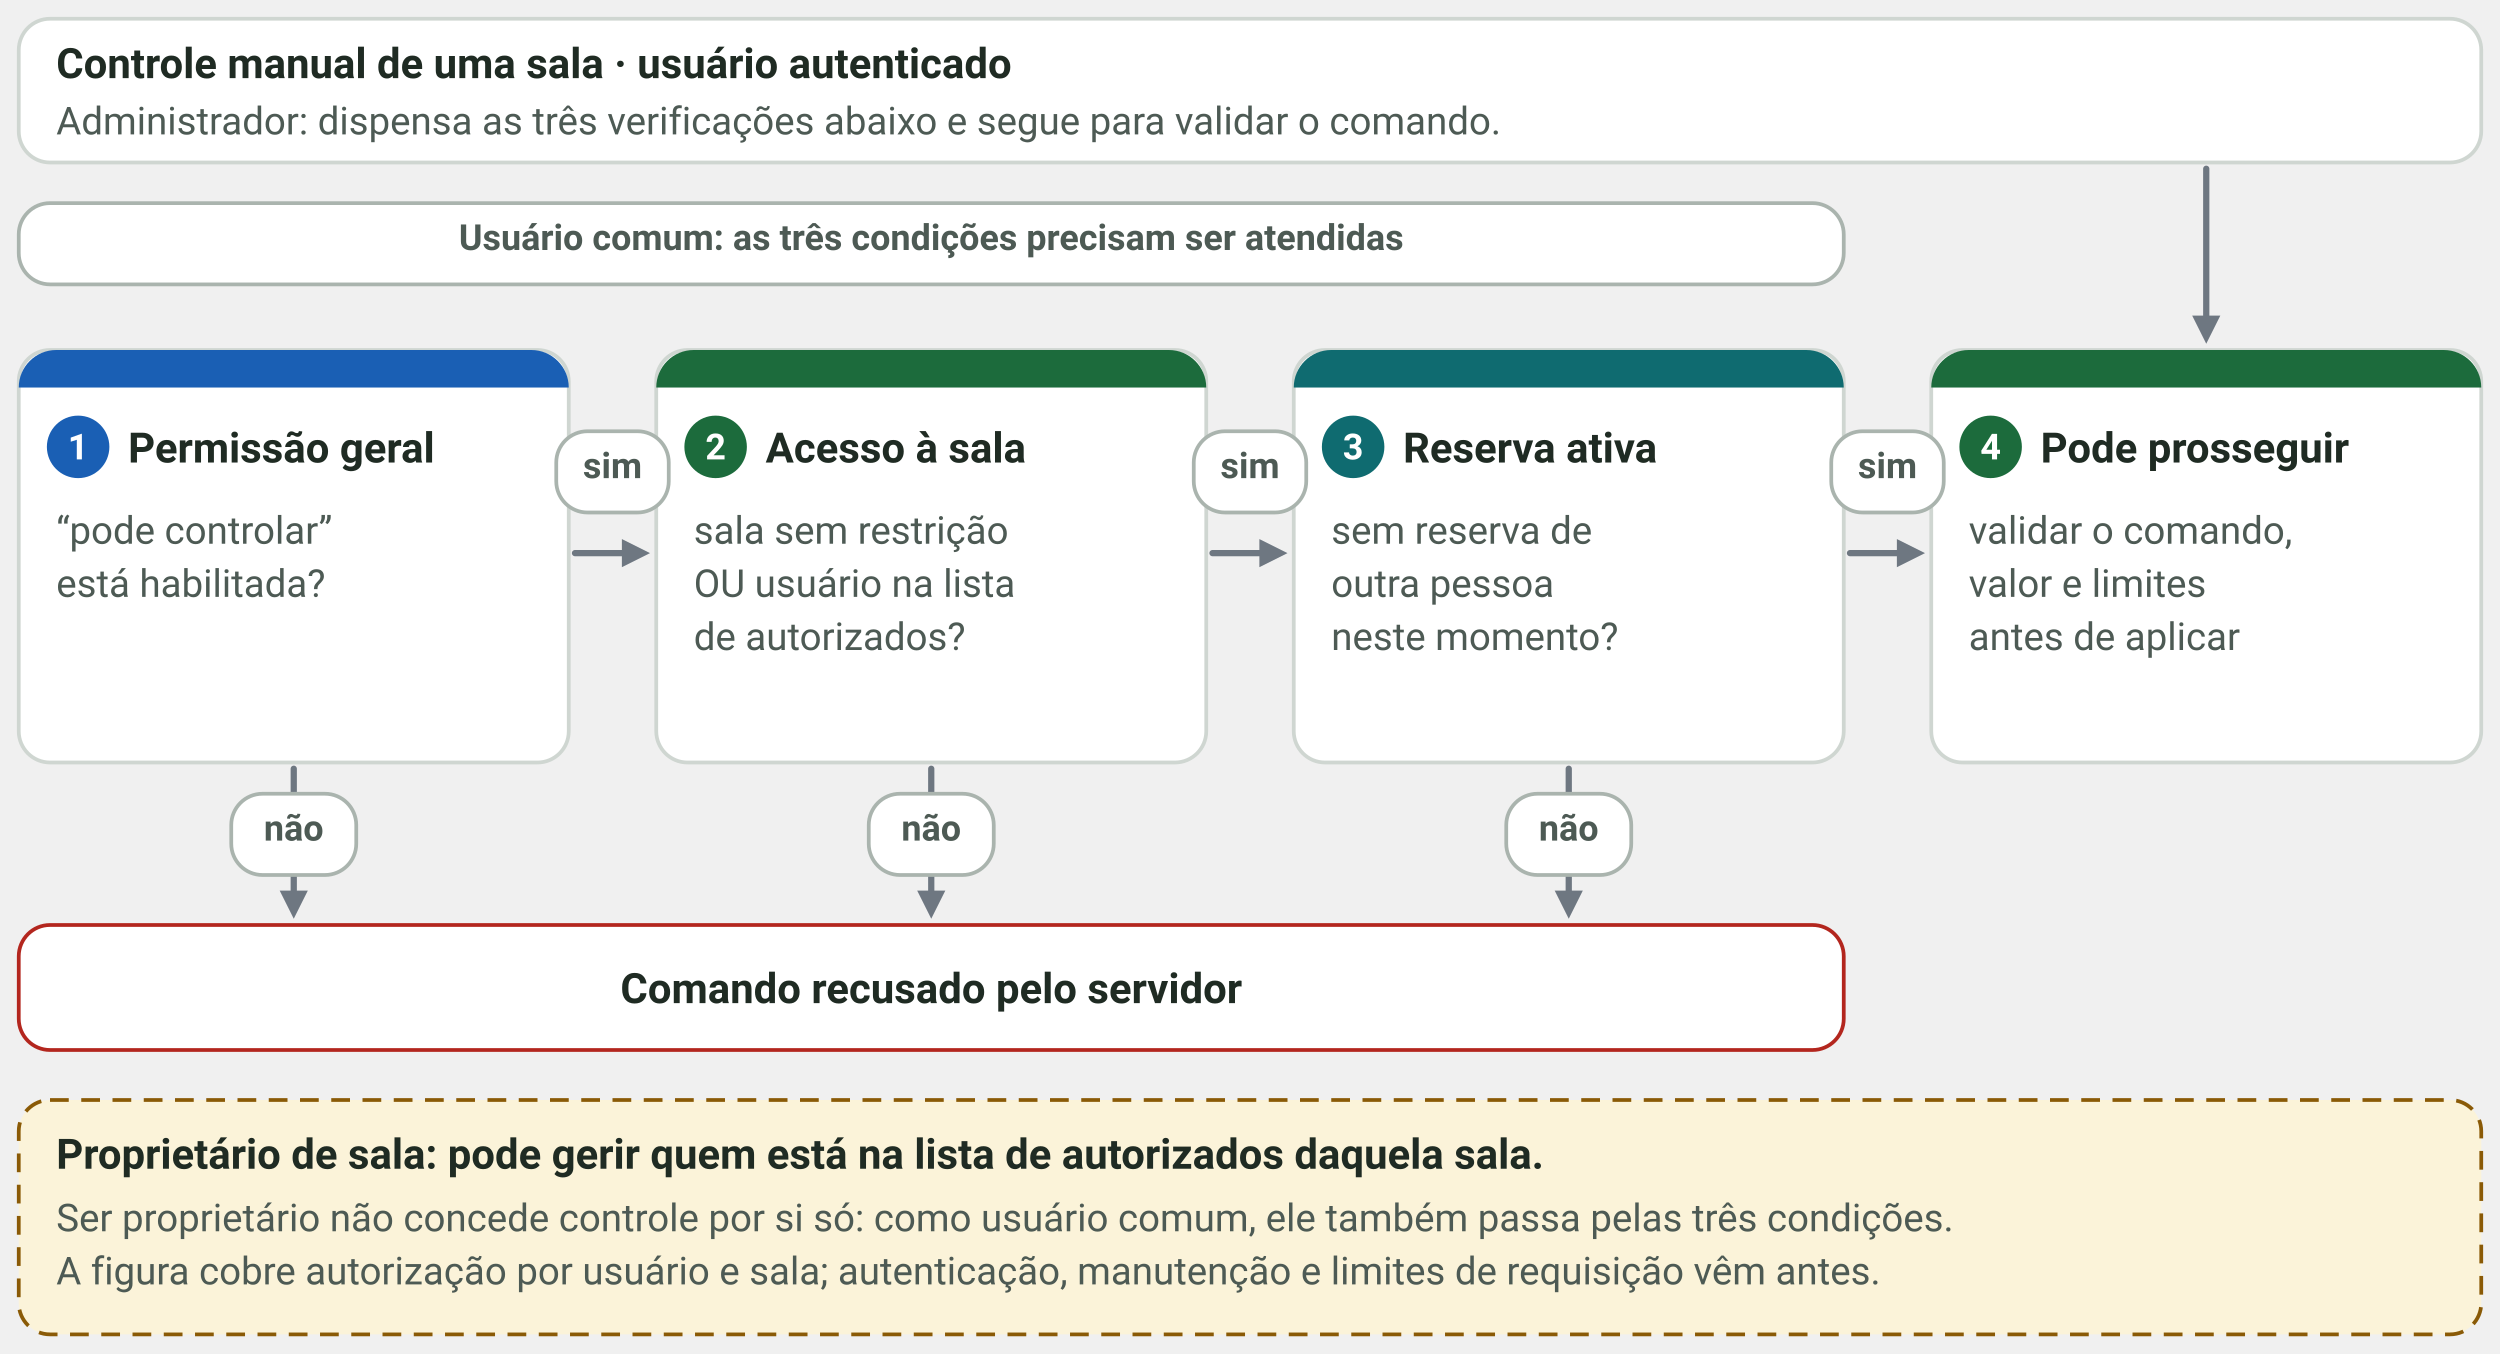
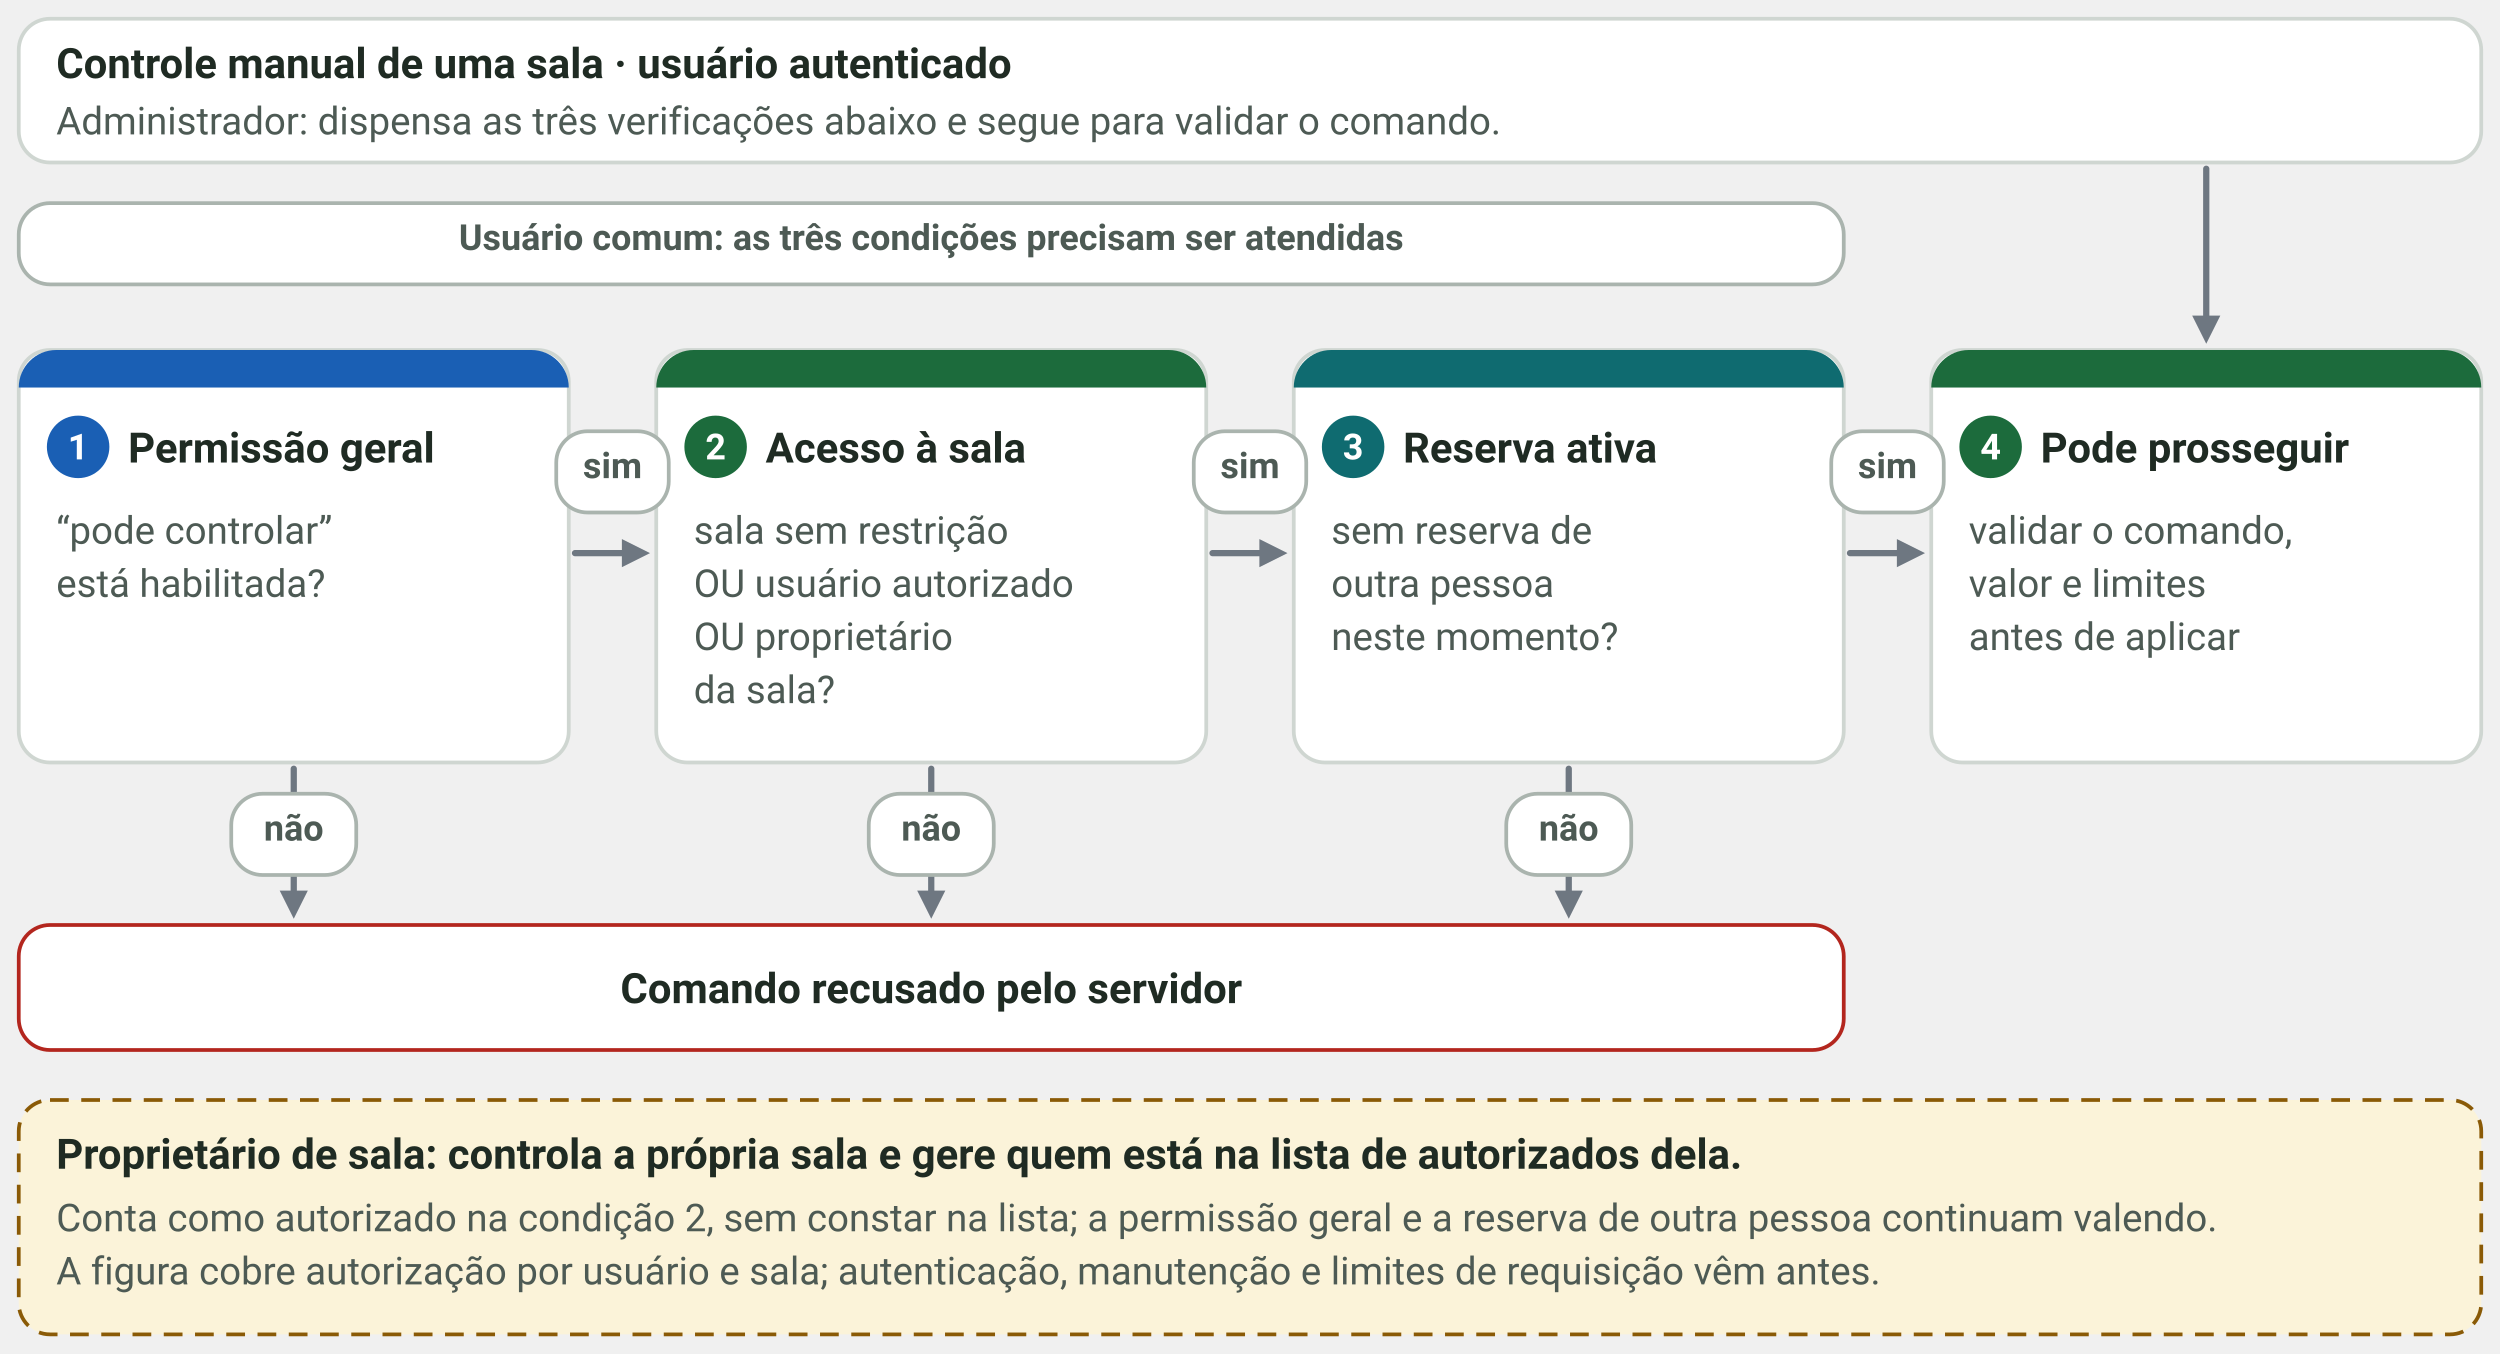
<svg xmlns="http://www.w3.org/2000/svg" width="800" height="433" viewBox="0 0 800 433" role="img" aria-labelledby="t d">
  <style>
    text { font-family: system-ui, -apple-system, "Segoe UI", Roboto, Helvetica, Arial, sans-serif; fill: #1f2b23; }
    .cartao { fill: #ffffff; stroke: #cfd6d1; stroke-width: 1; }
    .titulo { font-size: 13.4px; font-weight: 700; }
    .corpo { font-size: 12.3px; fill: #4d5a54; }
    .fraco { font-size: 11.3px; fill: #62706a; font-style: italic; }
    .mono { font-family: ui-monospace, SFMono-Regular, Menlo, Consolas, monospace; font-size: 10.6px; font-weight: 600; }
    .num { font-size: 11.5px; font-weight: 700; fill: #ffffff; }
    .pilula { fill: #ffffff; stroke: #aab4ae; stroke-width: 1; }
    .lugar { font-size: 11px; font-weight: 700; letter-spacing: 0.06em; fill: #4d5a54; }
    .linha { fill: none; stroke: #6e7781; stroke-width: 2; stroke-linecap: round; stroke-linejoin: round; }
    .seta { fill: #6e7781; }
    .rotulo { font-size: 11.5px; font-weight: 600; fill: #4d5a54; }
  </style>
  <g>
    <rect x="6" y="6" width="788" height="46" rx="10" fill="#ffffff" stroke="#cfd6d1" stroke-width="1.2" />
    <text class="titulo" x="18" y="25">Controle manual de uma sala · usuário autenticado</text>
    <text class="corpo" x="18" y="43">Administrador: dispensa as três verificações abaixo e segue para validar o comando.</text>
    <path class="linha" d="M706 54 V102" />
    <path class="seta" d="M706 110 l-4.5 -9 h9 z" />
  </g>
  <g>
    <rect x="6" y="65" width="584" height="26" rx="10" fill="#ffffff" stroke="#aab4ae" stroke-width="1.2" />
    <text class="rotulo" x="298.0" y="80" text-anchor="middle">Usuário comum: as três condições precisam ser atendidas</text>
  </g>
  <g>
    <rect x="6" y="112" width="176" height="132" rx="10" fill="#ffffff" stroke="#cfd6d1" stroke-width="1.2" />
    <path d="M18 112 h152 a12 12 0 0 1 12 12 H6 a12 12 0 0 1 12 -12 z" fill="#1a5fb4" />
    <circle cx="25" cy="143" r="10" fill="#1a5fb4" />
    <text class="num" x="25" y="147" text-anchor="middle">1</text>
    <text class="titulo" x="41" y="148">Permissão geral</text>
    <text class="corpo" x="18" y="174">“pode controlar”</text>
    <text class="corpo" x="18" y="191">está habilitada?</text>
  </g>
  <g>
    <rect x="210" y="112" width="176" height="132" rx="10" fill="#ffffff" stroke="#cfd6d1" stroke-width="1.2" />
    <path d="M222 112 h152 a12 12 0 0 1 12 12 H210 a12 12 0 0 1 12 -12 z" fill="#1c6b3c" />
    <circle cx="229" cy="143" r="10" fill="#1c6b3c" />
    <text class="num" x="229" y="147" text-anchor="middle">2</text>
    <text class="titulo" x="245" y="148">Acesso à sala</text>
    <text class="corpo" x="222" y="174">sala sem restrição</text>
-     <text class="corpo" x="222" y="191">OU usuário na lista</text>
-     <text class="corpo" x="222" y="208">de autorizados?</text>
+     <text class="corpo" x="222" y="191">OU usuário autorizado</text>
+     <text class="corpo" x="222" y="208">OU proprietário</text>
+     <text class="corpo" x="222" y="225">da sala?</text>
  </g>
  <g>
    <rect x="414" y="112" width="176" height="132" rx="10" fill="#ffffff" stroke="#cfd6d1" stroke-width="1.2" />
    <path d="M426 112 h152 a12 12 0 0 1 12 12 H414 a12 12 0 0 1 12 -12 z" fill="#0f6b70" />
    <circle cx="433" cy="143" r="10" fill="#0f6b70" />
    <text class="num" x="433" y="147" text-anchor="middle">3</text>
    <text class="titulo" x="449" y="148">Reserva ativa</text>
    <text class="corpo" x="426" y="174">sem reserva de</text>
    <text class="corpo" x="426" y="191">outra pessoa</text>
    <text class="corpo" x="426" y="208">neste momento?</text>
  </g>
  <g>
    <rect x="618" y="112" width="176" height="132" rx="10" fill="#ffffff" stroke="#cfd6d1" stroke-width="1.2" />
    <path d="M630 112 h152 a12 12 0 0 1 12 12 H618 a12 12 0 0 1 12 -12 z" fill="#1c6b3c" />
    <circle cx="637" cy="143" r="10" fill="#1c6b3c" />
    <text class="num" x="637" y="147" text-anchor="middle">4</text>
    <text class="titulo" x="653" y="148">Pode prosseguir</text>
    <text class="corpo" x="630" y="174">validar o comando,</text>
    <text class="corpo" x="630" y="191">valor e limites</text>
    <text class="corpo" x="630" y="208">antes de aplicar</text>
  </g>
  <g>
    <path class="linha" d="M184 177 H200" />
    <path class="seta" d="M208 177 l-9 -4.5 v9 z" />
    <rect x="178" y="138" width="36" height="26" rx="10" fill="#ffffff" stroke="#aab4ae" stroke-width="1.2" />
    <text class="rotulo" x="196.0" y="153" text-anchor="middle">sim</text>
    <path class="linha" d="M388 177 H404" />
    <path class="seta" d="M412 177 l-9 -4.5 v9 z" />
    <rect x="382" y="138" width="36" height="26" rx="10" fill="#ffffff" stroke="#aab4ae" stroke-width="1.2" />
    <text class="rotulo" x="400.0" y="153" text-anchor="middle">sim</text>
    <path class="linha" d="M592 177 H608" />
    <path class="seta" d="M616 177 l-9 -4.5 v9 z" />
    <rect x="586" y="138" width="36" height="26" rx="10" fill="#ffffff" stroke="#aab4ae" stroke-width="1.2" />
    <text class="rotulo" x="604.0" y="153" text-anchor="middle">sim</text>
  </g>
  <g>
    <path class="linha" d="M94 246 V286" />
    <path class="seta" d="M94 294 l-4.5 -9 h9 z" />
    <rect x="74" y="254" width="40" height="26" rx="10" fill="#ffffff" stroke="#aab4ae" stroke-width="1.2" />
    <text class="rotulo" x="94.0" y="269" text-anchor="middle">não</text>
    <path class="linha" d="M298 246 V286" />
    <path class="seta" d="M298 294 l-4.5 -9 h9 z" />
    <rect x="278" y="254" width="40" height="26" rx="10" fill="#ffffff" stroke="#aab4ae" stroke-width="1.2" />
    <text class="rotulo" x="298.0" y="269" text-anchor="middle">não</text>
    <path class="linha" d="M502 246 V286" />
    <path class="seta" d="M502 294 l-4.5 -9 h9 z" />
    <rect x="482" y="254" width="40" height="26" rx="10" fill="#ffffff" stroke="#aab4ae" stroke-width="1.2" />
    <text class="rotulo" x="502.0" y="269" text-anchor="middle">não</text>
    <rect x="6" y="296" width="584" height="40" rx="10" fill="#ffffff" stroke="#b3261e" stroke-width="1.2" />
    <text class="titulo" x="298" y="321" text-anchor="middle">Comando recusado pelo servidor</text>
  </g>
  <g>
    <rect x="6" y="352" width="788" height="75" rx="10" fill="#fbf3d9" stroke="#8a5a06" stroke-width="1.2" stroke-dasharray="6 4" />
-     <text class="titulo" x="18" y="374">Proprietário de sala: pode gerir quem está na lista de autorizados daquela sala.</text>
-     <text class="corpo" x="18" y="394">Ser proprietário não concede controle por si só: como usuário comum, ele também passa pelas três condições.</text>
+     <text class="titulo" x="18" y="374">Proprietário de sala: controla a própria sala e gere quem está na lista de autorizados dela.</text>
+     <text class="corpo" x="18" y="394">Conta como autorizado na condição 2, sem constar na lista; a permissão geral e a reserva de outra pessoa continuam valendo.</text>
    <text class="corpo" x="18" y="411">A figura cobre autorização por usuário e sala; autenticação, manutenção e limites de requisição vêm antes.</text>
  </g>
</svg>
